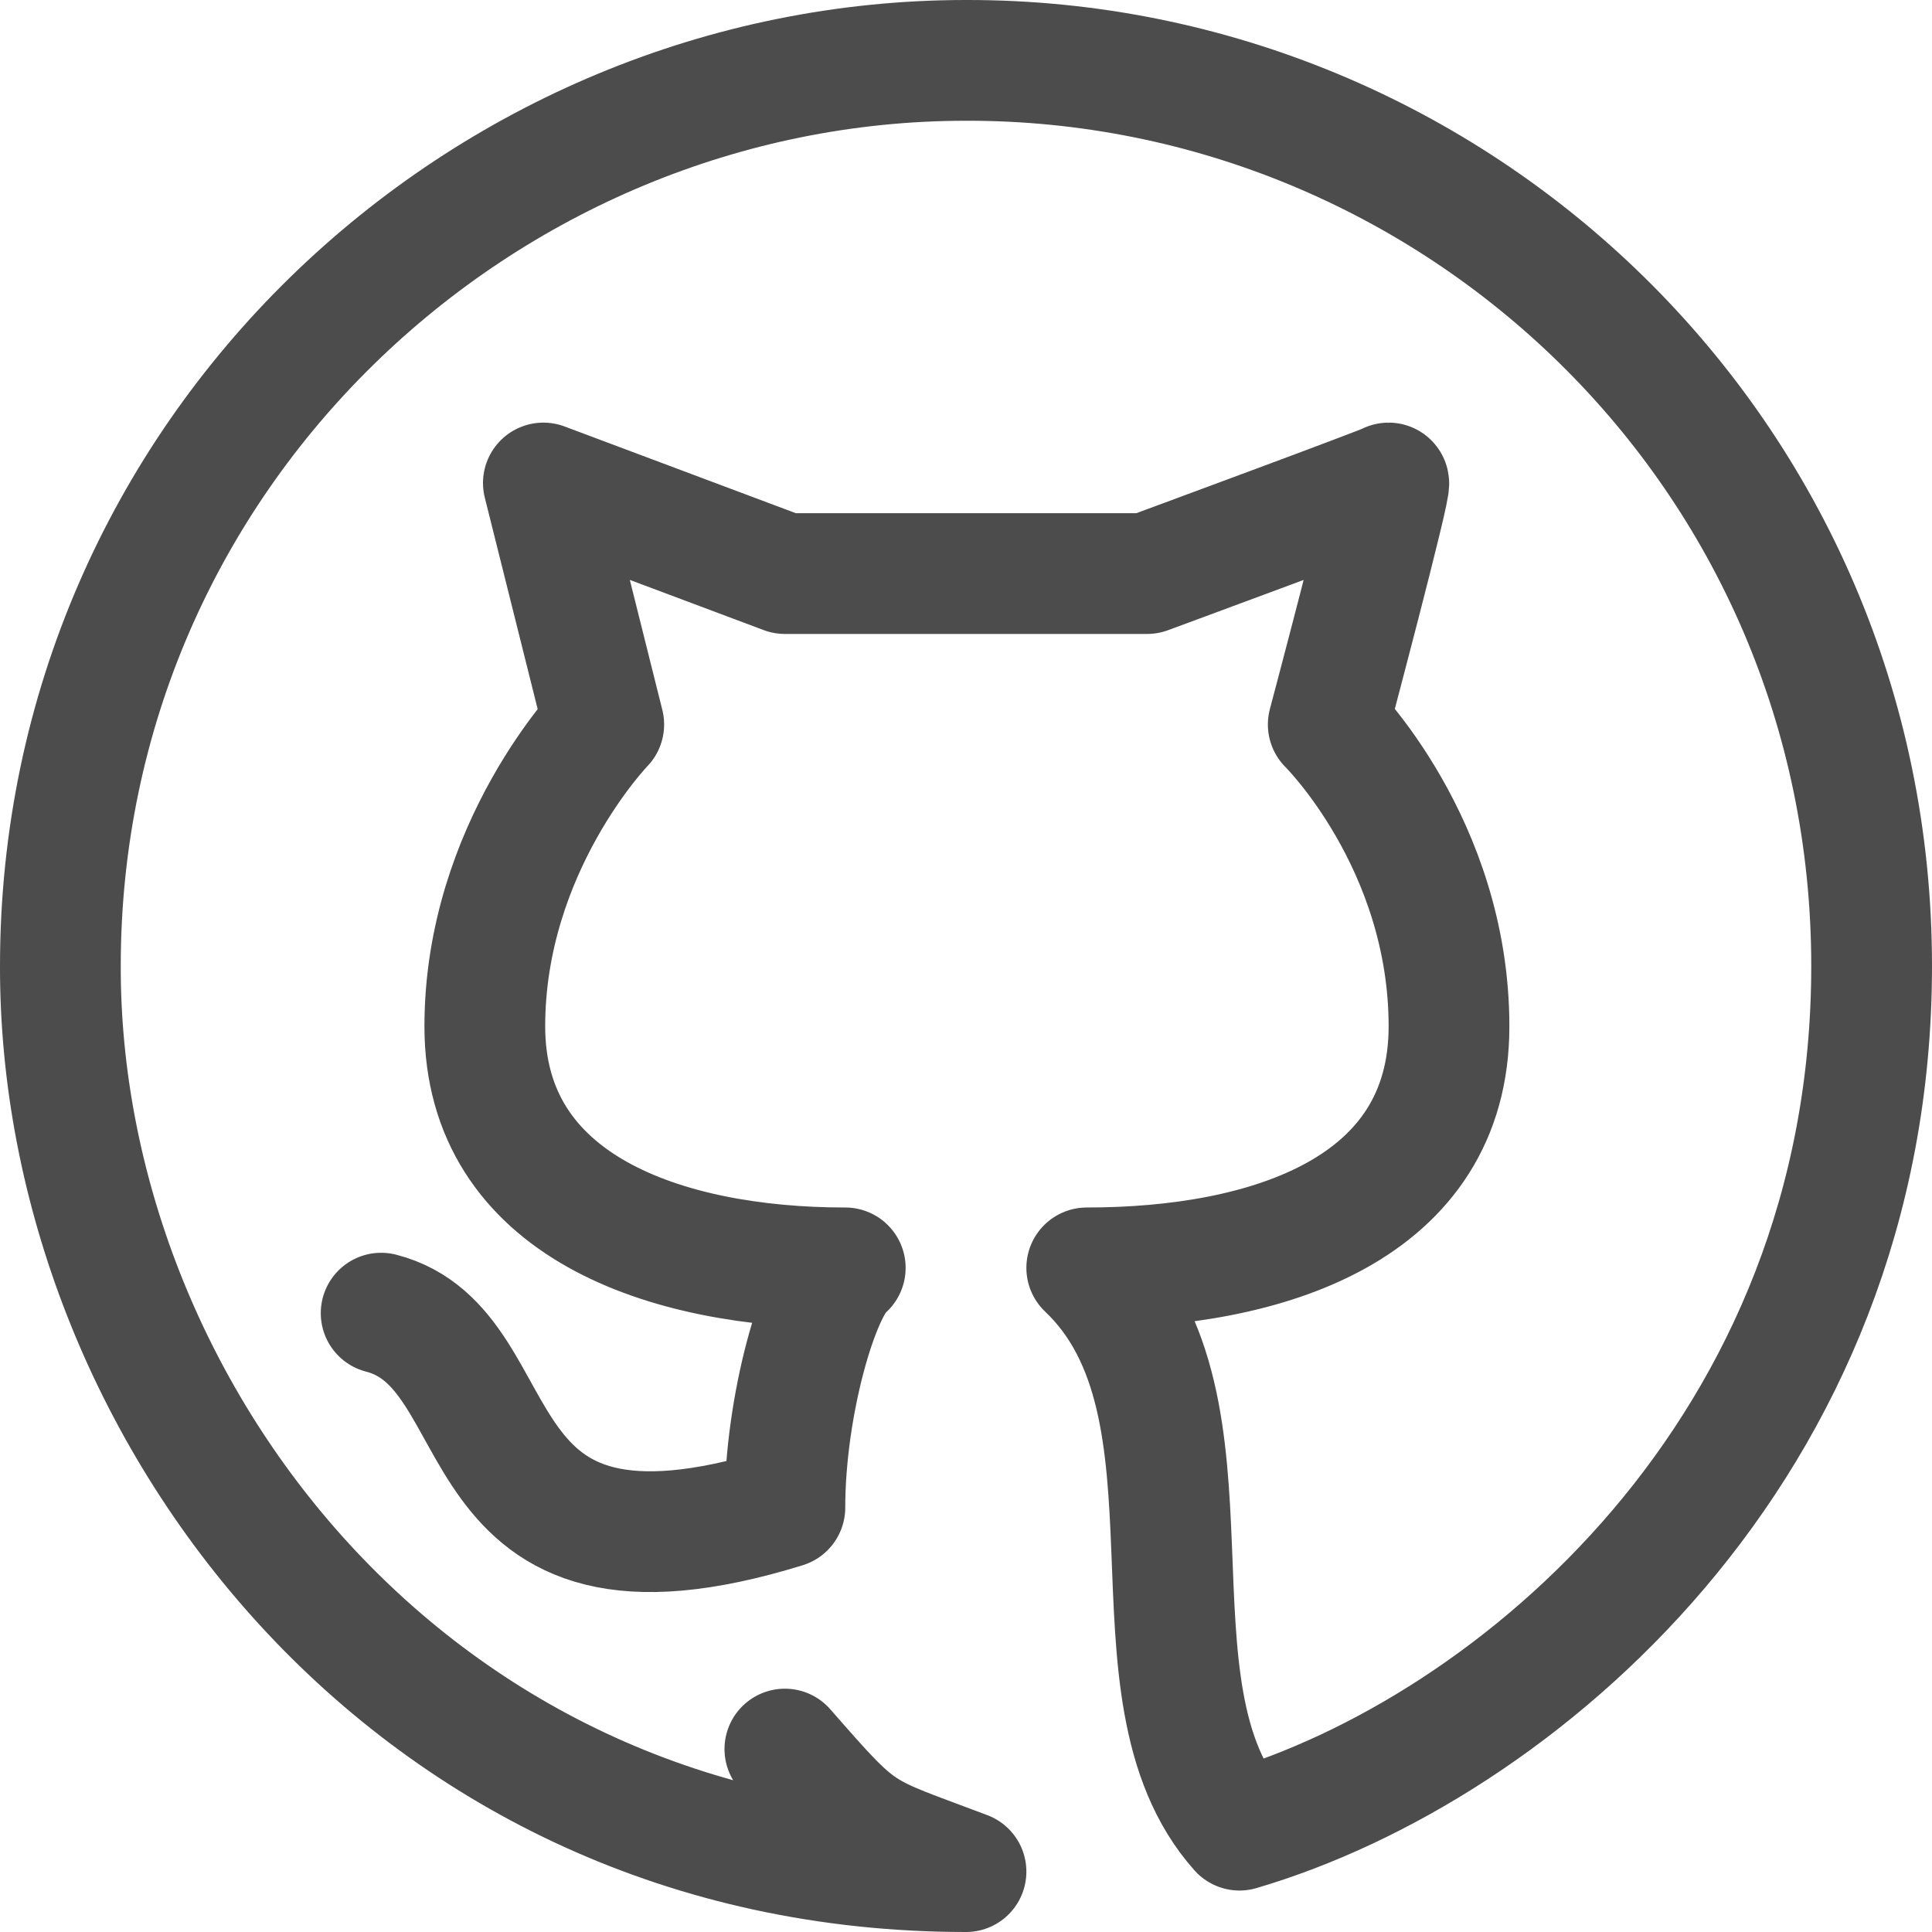
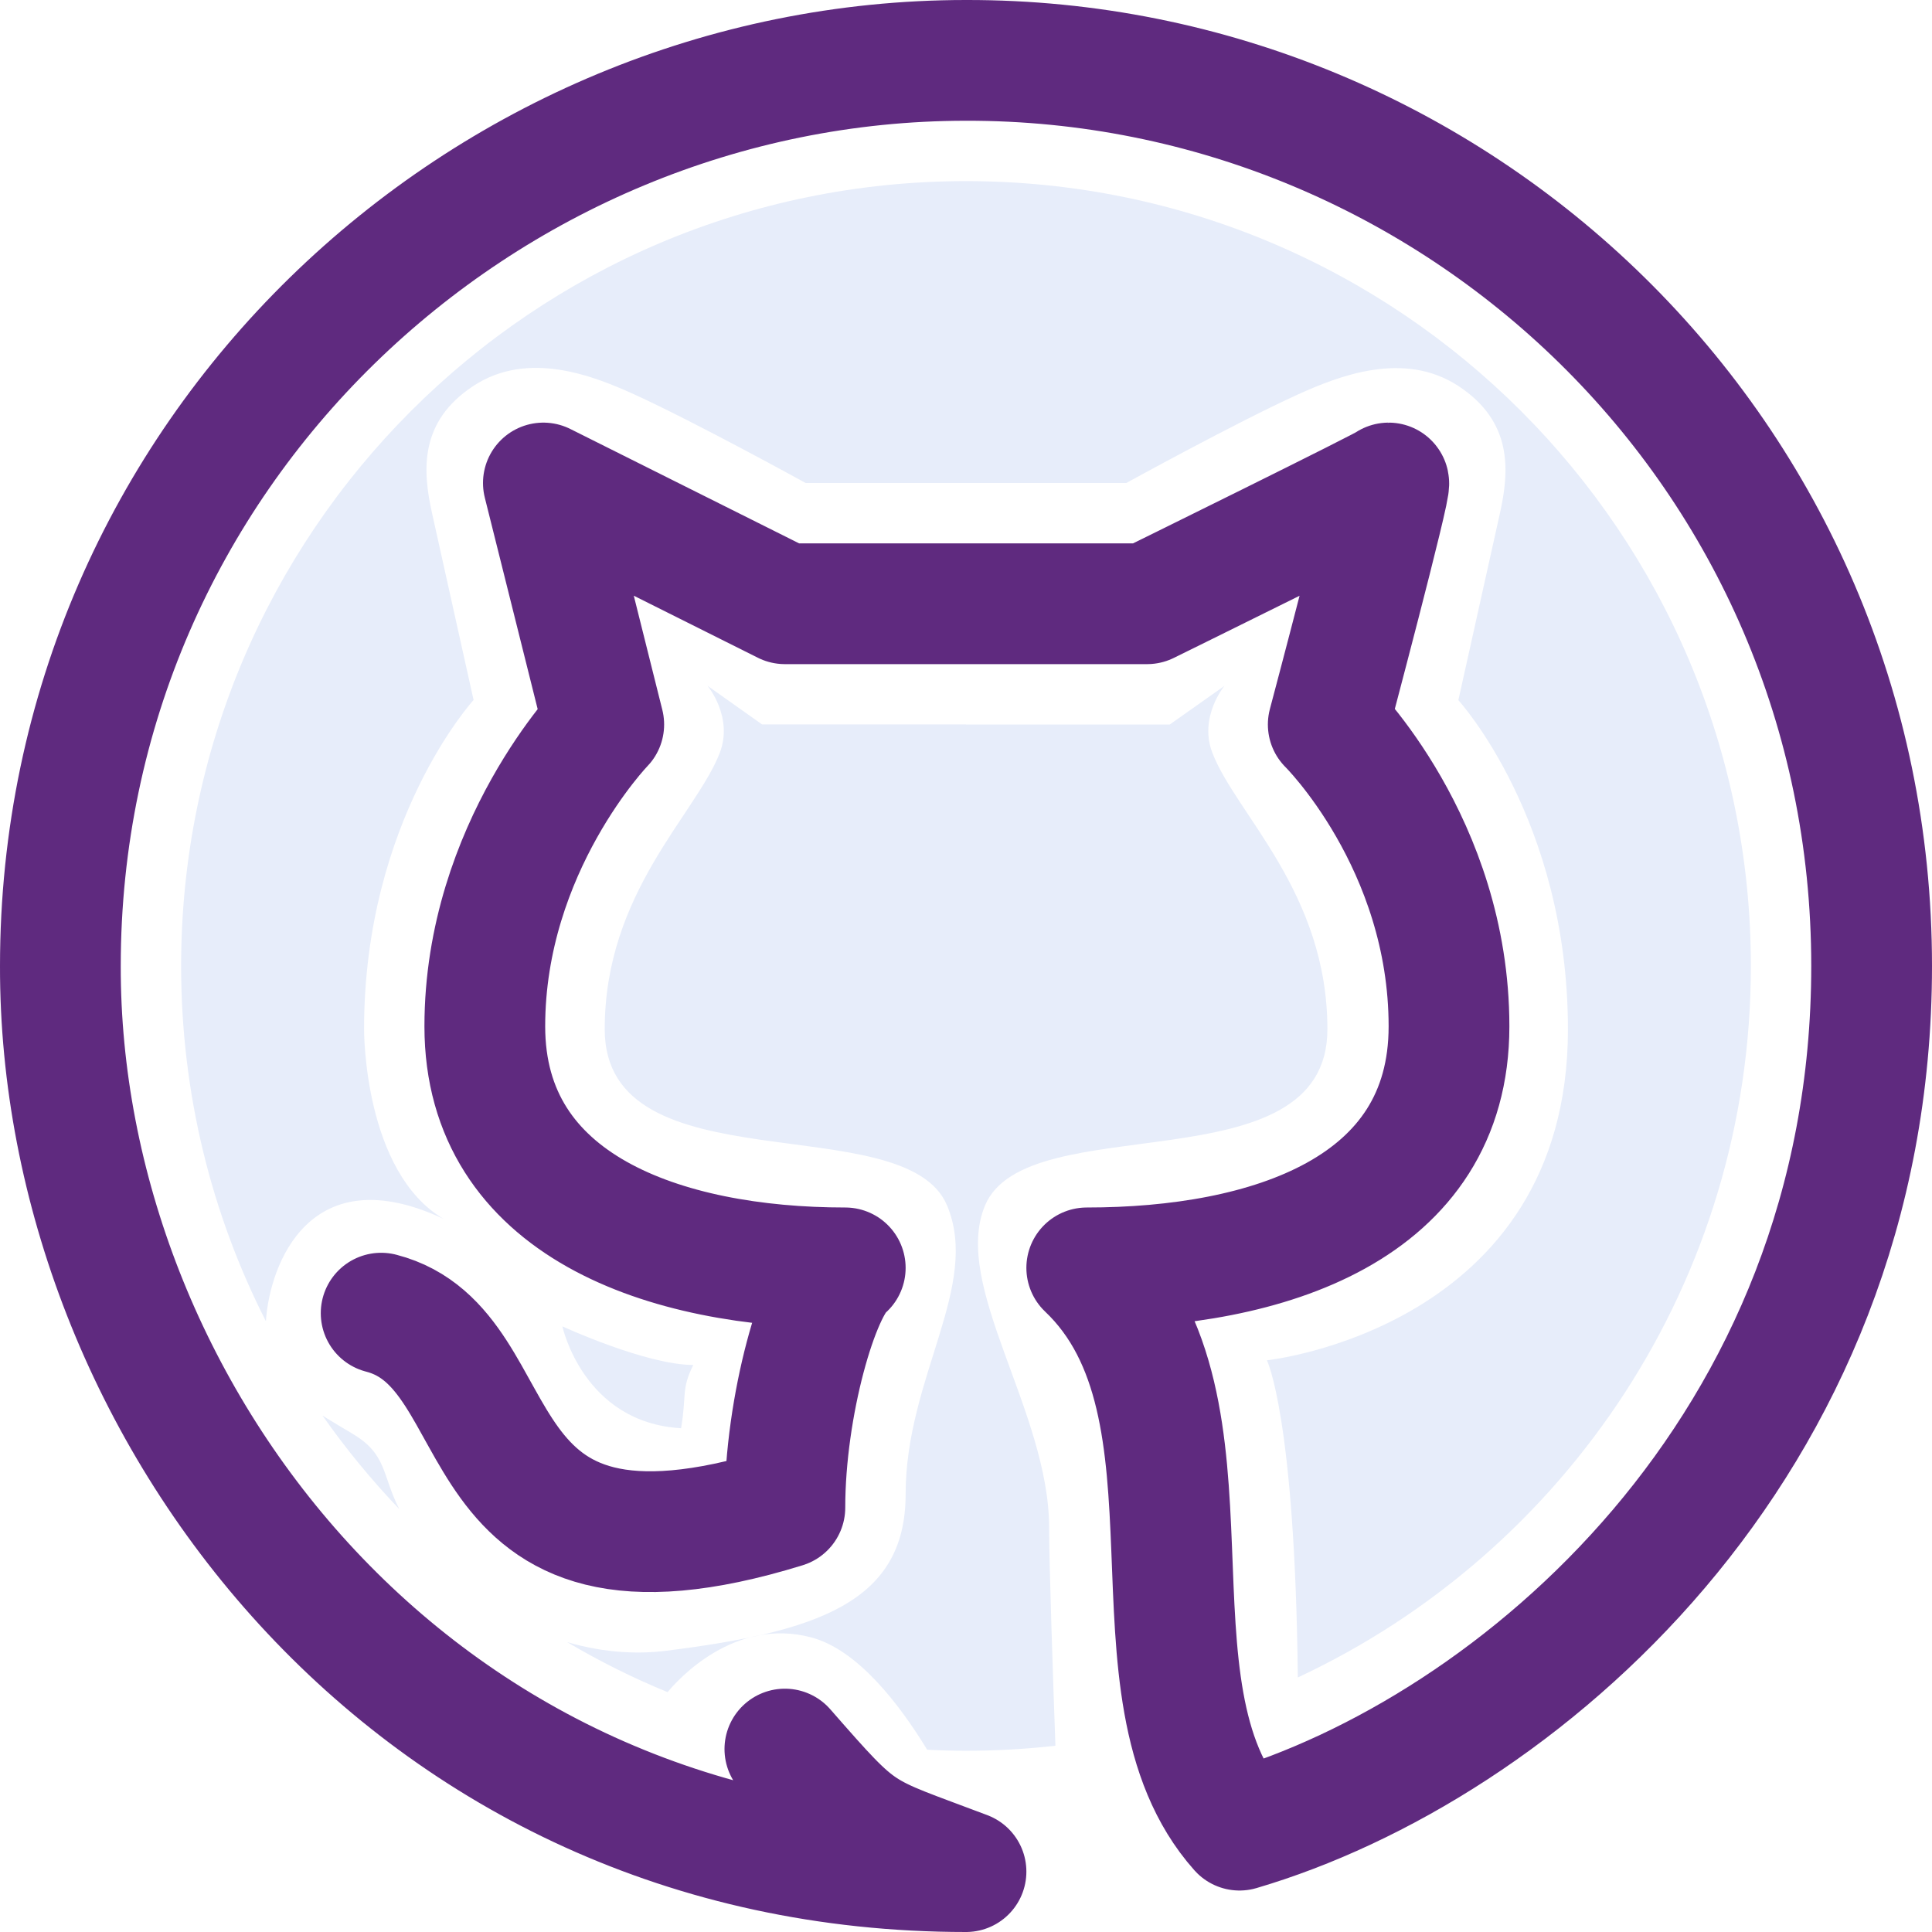
<svg xmlns="http://www.w3.org/2000/svg" width="32" height="32" viewBox="0 0 32 32">
-   <path d="M13 28.97c1.312 1.5 1.187 1.343 3 2.03C6.78 31 .985 23.3 1 16 1 7.5 8 1 16 1c8.094-.016 15 6.5 15 15 0 8-5.906 12.97-10.47 14.313-2.06-2.313-.093-7-2.53-9.313 3 0 6-.97 6-4 0-3.03-2-5-2-5s1.063-4 1-4c.063 0-4 1.5-4 1.5h-6L9 8l1 4s-1.97 2.03-1.97 5S11 21 14 21c-.438.344-1 2.28-1 3.97-5.562 1.718-4.375-2.626-6.687-3.22" stroke="#000" stroke-width="2" fill="none" fill-rule="evenodd" stroke-linecap="round" stroke-opacity=".7" stroke-linejoin="round" />
+   <g fill="none" fill-rule="evenodd">
+     <path d="M11.06 28.028c-.58-.237-1.135-.515-1.667-.83.66.195 1.235.194 1.623.146C13.53 27.03 15 26.544 15 24.75c0-1.938 1.242-3.444.688-4.78-.688-1.657-5.672-.282-5.672-2.923 0-2.266 1.515-3.563 1.906-4.578.228-.595-.203-1.11-.203-1.11l.904.64H16V8h-2.656S11.53 7 10.5 6.53c-.67-.304-1.75-.733-2.656-.14-.906.594-.844 1.407-.688 2.11l.688 3.094S6.03 13.578 6.03 17.047c0 .05 0 2.36 1.314 3.14-2.204-1.03-2.876.74-2.94 1.696C3.506 20.117 3 18.118 3 16 3 8.82 8.82 3 16 3s13 5.82 13 13c0 5.215-3.07 9.714-7.504 11.784-.047-4.32-.512-5.253-.512-5.253S25.97 22 25.97 17.05c0-3.47-1.815-5.453-1.815-5.453l.688-3.094c.156-.702.218-1.515-.688-2.11-.906-.592-1.985-.163-2.656.14C20.47 7 18.655 8 18.655 8H16v4h3.375l.906-.64s-.43.516-.2 1.11c.39 1.014 1.905 2.31 1.905 4.577 0 2.64-4.984 1.266-5.672 2.922-.554 1.335 1.063 3.404 1.063 5.34 0 .607.068 2.604.104 3.606-.486.055-.98.083-1.48.083-.216 0-.43-.006-.644-.017-.47-.77-1.155-1.656-1.918-1.86-1.278-.34-2.21.7-2.38.904zm-5.717-4.58c.384.548.81 1.065 1.27 1.547-.29-.57-.2-.904-.77-1.245-.178-.107-.346-.205-.5-.303zm3.97-1.48s1.39.64 2.17.64c-.202.408-.108.486-.202 1.048-1.623-.093-1.966-1.687-1.966-1.687z" fill="#E7EDFA" />
+     <path d="M13 28.97c1.312 1.5 1.187 1.343 3 2.03C6.78 31 .985 23.3 1 16 1 7.5 8 1 16 1c8.094-.016 15 6.5 15 15 0 8-5.906 12.97-10.47 14.313-2.06-2.313-.093-7-2.53-9.313 3 0 6-.97 6-4 0-3.03-2-5-2-5s1.063-4 1-4c.063 0-4 2-4 2h-6L9 8l1 4s-1.97 2.03-1.97 5S11 21 14 21c-.438.344-1 2.28-1 3.97-5.562 1.718-4.375-2.626-6.687-3.22" stroke="#5F2A7F" stroke-width="2" stroke-linecap="round" stroke-linejoin="round" />
+   </g>
</svg>
